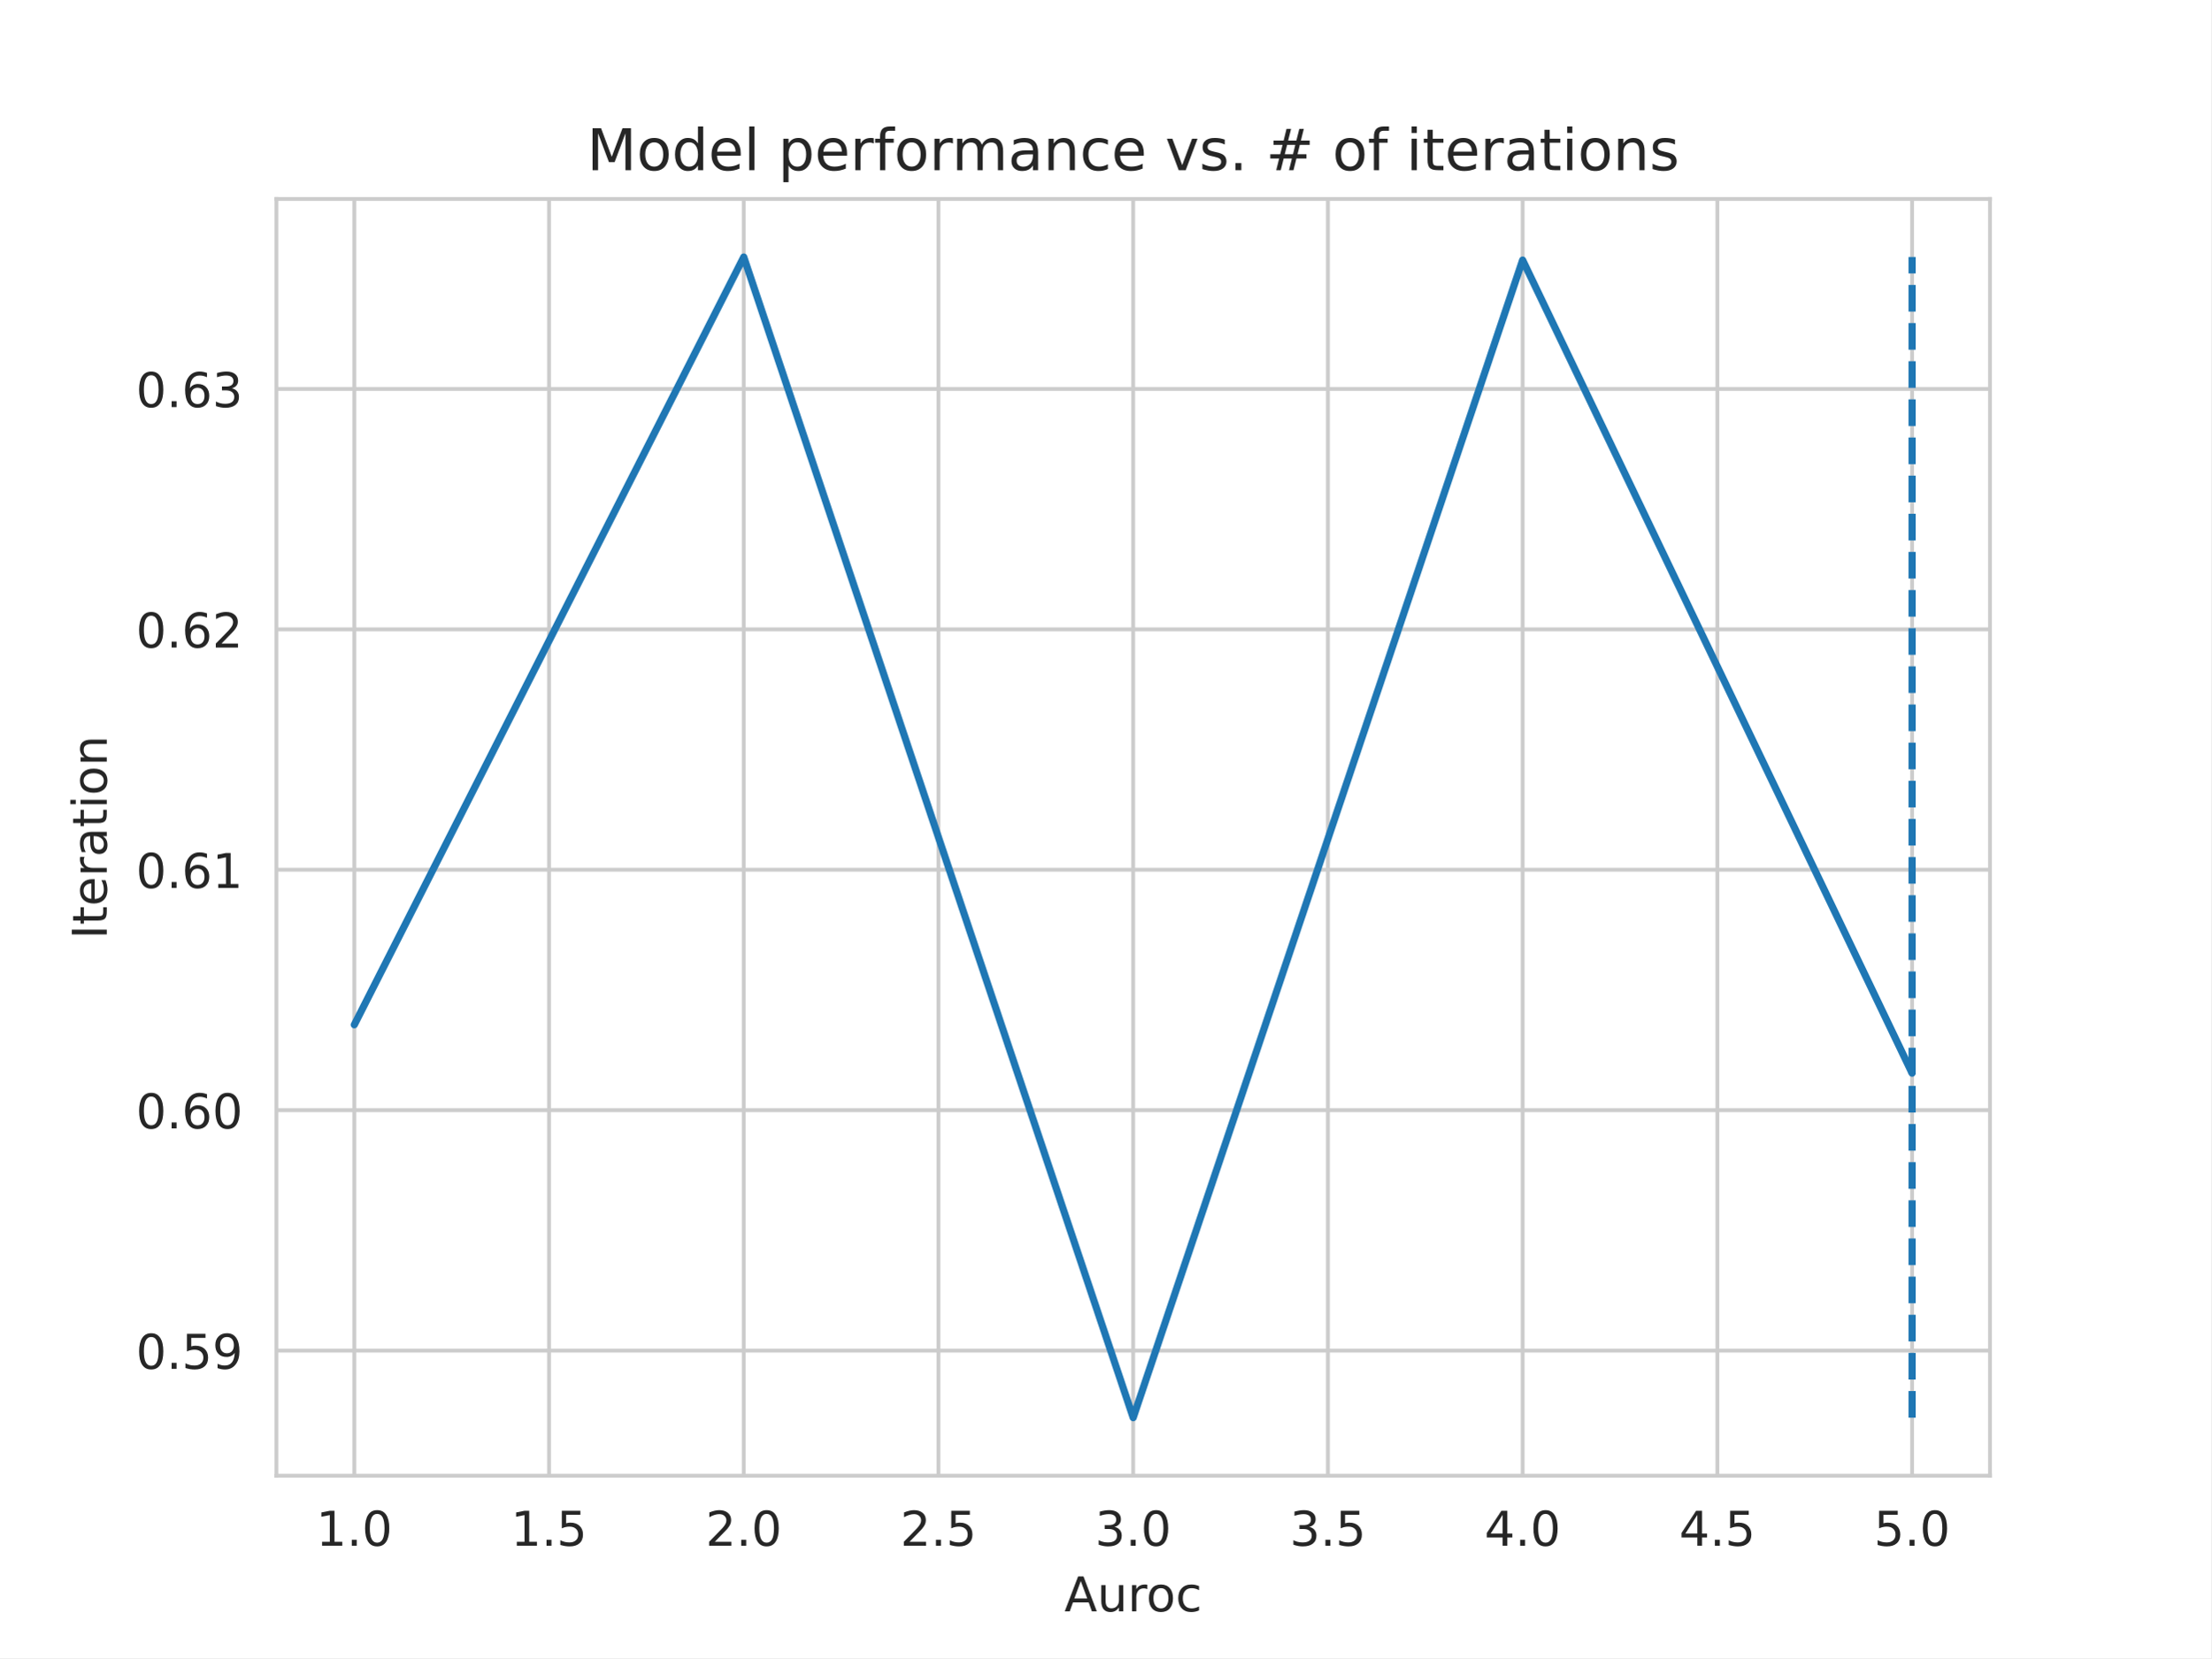
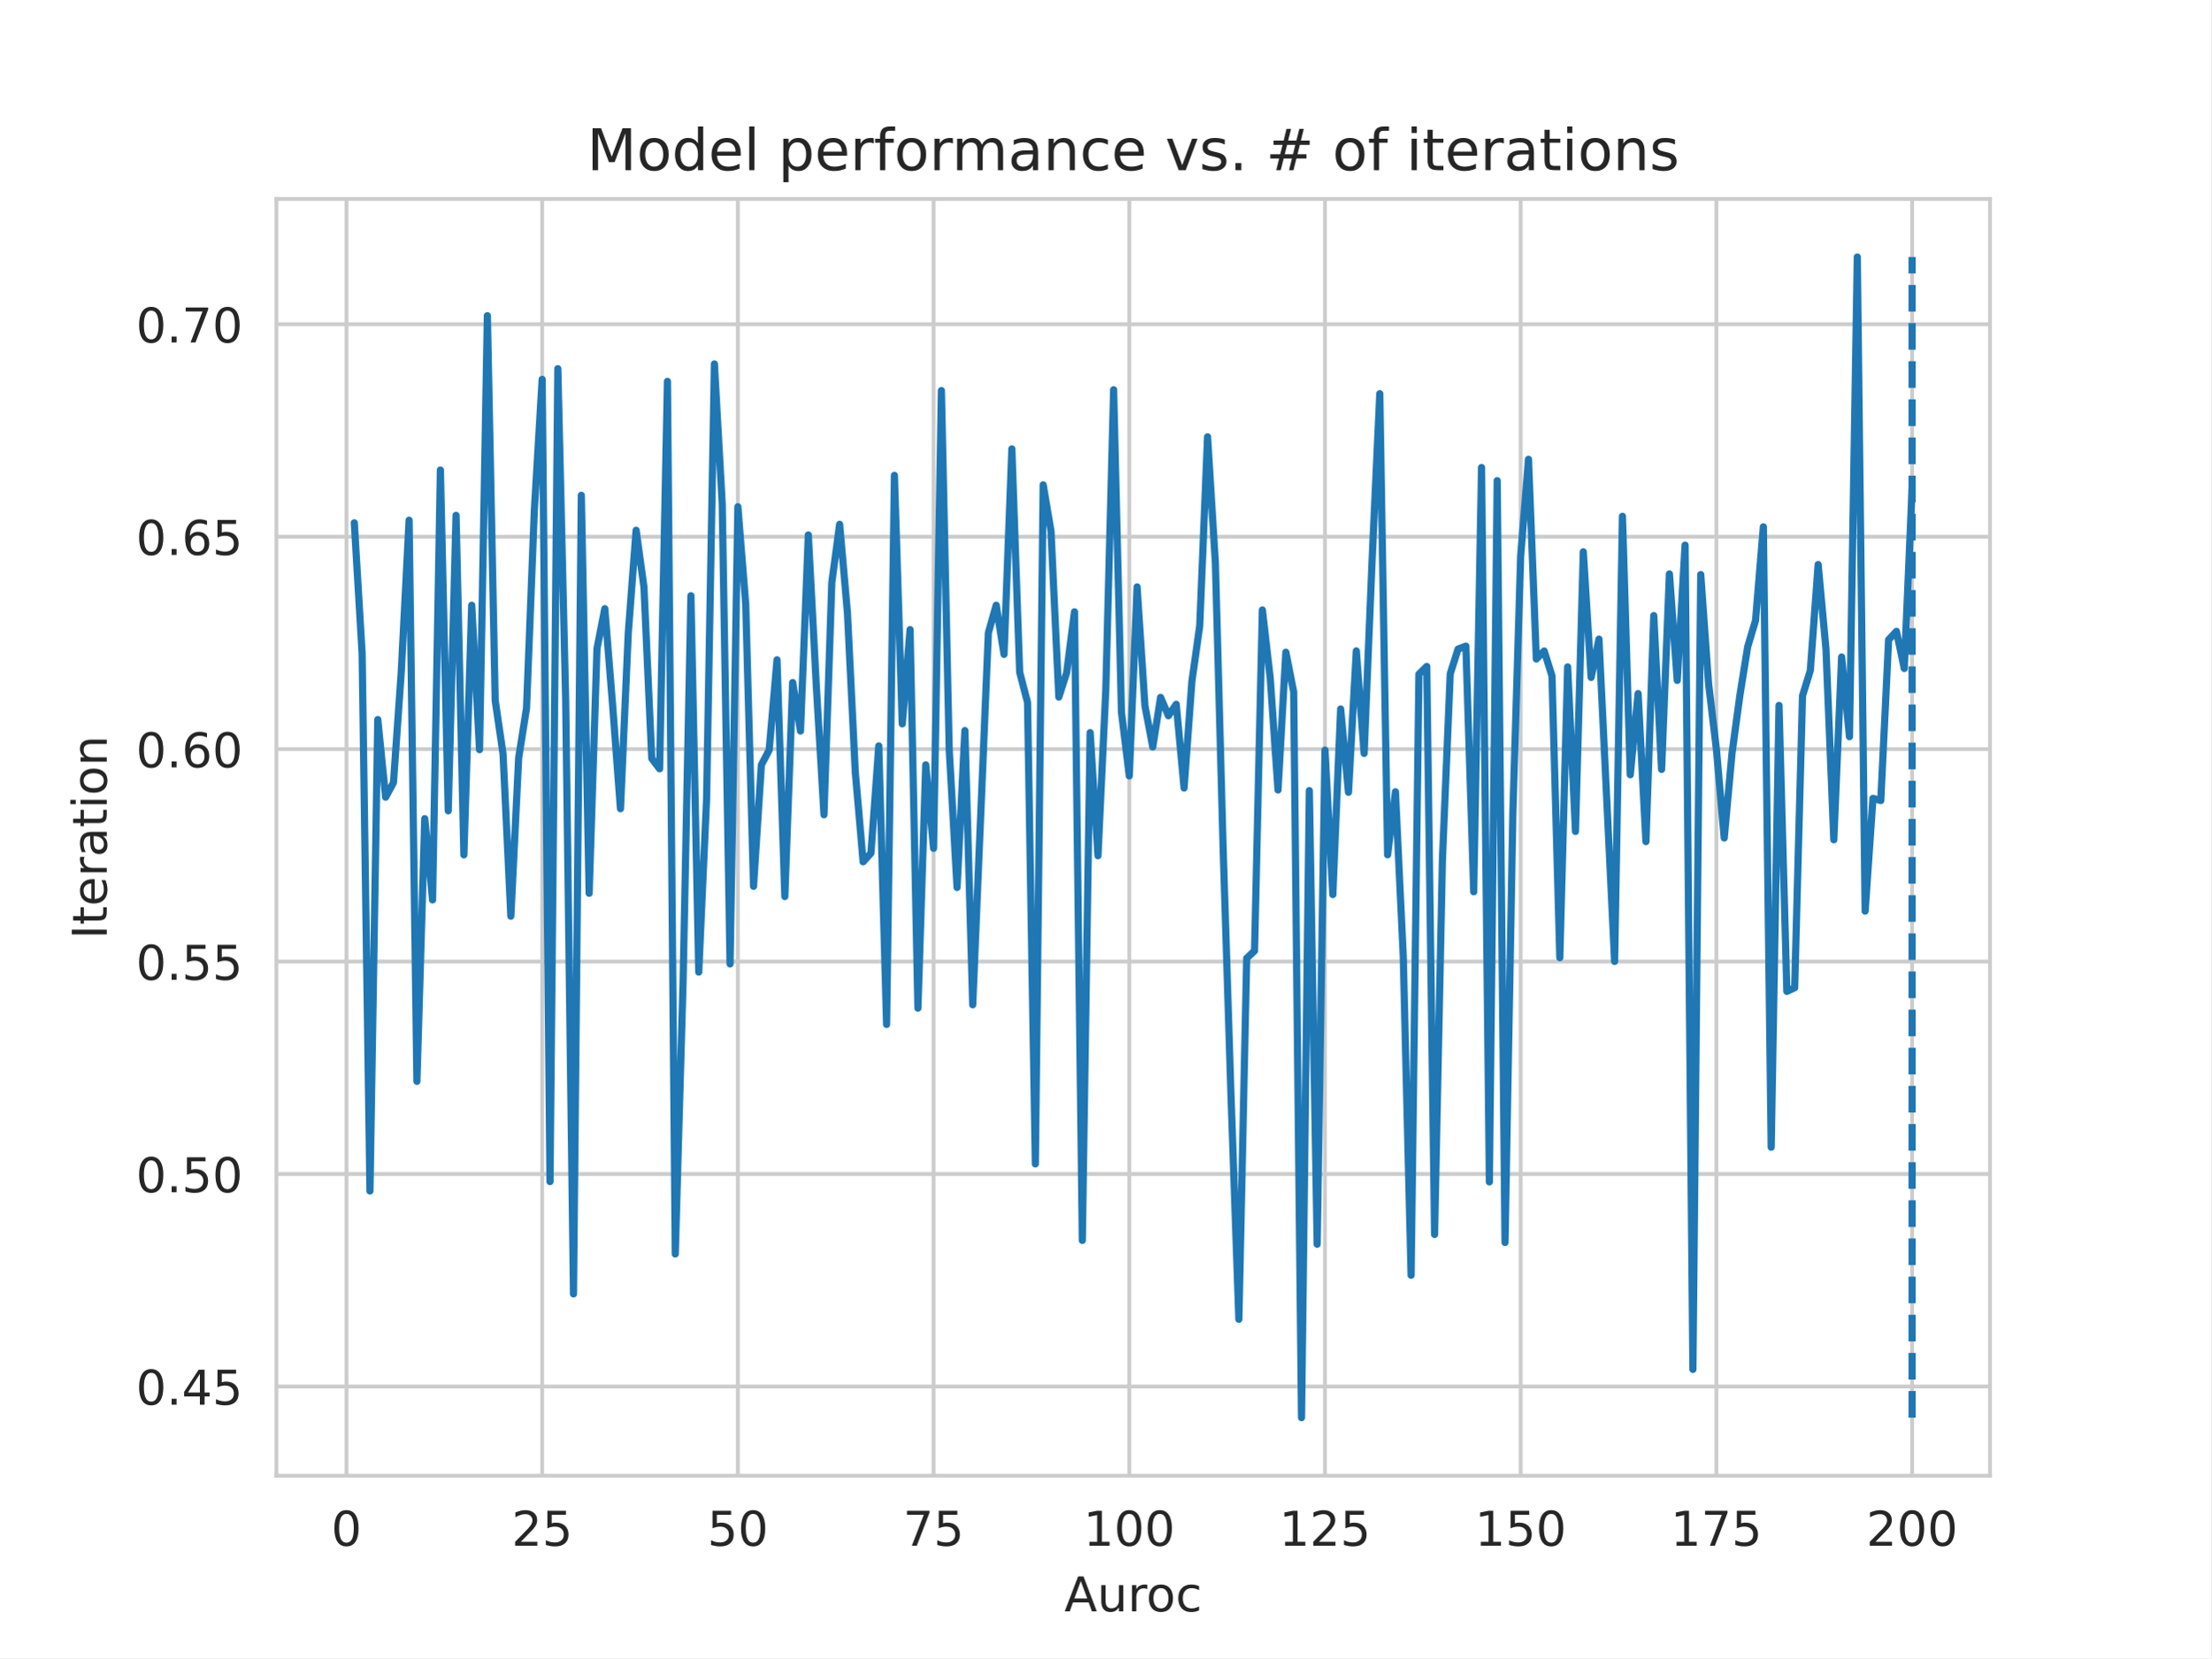
<svg xmlns="http://www.w3.org/2000/svg" xmlns:xlink="http://www.w3.org/1999/xlink" height="345.6pt" version="1.1" viewBox="0 0 460.8 345.6" width="460.8pt">
  <defs>
    <style type="text/css">*{stroke-linecap:butt;stroke-linejoin:round;}</style>
  </defs>
  <g id="figure_1">
    <g id="patch_1">
      <path d="M 0 345.6  L 460.8 345.6  L 460.8 0  L 0 0  z " style="fill:#ffffff;" />
    </g>
    <g id="axes_1">
      <g id="patch_2">
        <path d="M 57.6 307.584  L 414.72 307.584  L 414.72 41.472  L 57.6 41.472  z " style="fill:#ffffff;" />
      </g>
      <g id="matplotlib.axis_1">
        <g id="xtick_1">
          <g id="line2d_1">
-             <path clip-path="url(#p1c2219d568)" d="M 73.833 307.584  L 73.833 41.472  " style="fill:none;stroke:#cccccc;stroke-linecap:round;stroke-width:0.8;" />
+             <path clip-path="url(#pac26ec4b9d)" d="M 72.201 307.584  L 72.201 41.472  " style="fill:none;stroke:#cccccc;stroke-linecap:round;stroke-width:0.8;" />
          </g>
          <g id="text_1">
-             <g style="fill:#262626;" transform="translate(65.88116 322.1824)scale(0.1 -0.1)">
-               <defs>
-                 <path d="M 794 531  L 1825 531  L 1825 4091  L 703 3866  L 703 4441  L 1819 4666  L 2450 4666  L 2450 531  L 3481 531  L 3481 0  L 794 0  L 794 531  z " id="DejaVuSans-31" transform="scale(0.015625)" />
-                 <path d="M 684 794  L 1344 794  L 1344 0  L 684 0  L 684 794  z " id="DejaVuSans-2e" transform="scale(0.015625)" />
+             <g style="fill:#262626;" transform="translate(69.02005 322.1824)scale(0.1 -0.1)">
+               <defs>
                <path d="M 2034 4250  Q 1547 4250 1301 3770  Q 1056 3291 1056 2328  Q 1056 1369 1301 889  Q 1547 409 2034 409  Q 2525 409 2770 889  Q 3016 1369 3016 2328  Q 3016 3291 2770 3770  Q 2525 4250 2034 4250  z M 2034 4750  Q 2819 4750 3233 4129  Q 3647 3509 3647 2328  Q 3647 1150 3233 529  Q 2819 -91 2034 -91  Q 1250 -91 836 529  Q 422 1150 422 2328  Q 422 3509 836 4129  Q 1250 4750 2034 4750  z " id="DejaVuSans-30" transform="scale(0.015625)" />
              </defs>
-               <use xlink:href="#DejaVuSans-31" />
-               <use x="63.623" xlink:href="#DejaVuSans-2e" />
-               <use x="95.41" xlink:href="#DejaVuSans-30" />
+               <use xlink:href="#DejaVuSans-30" />
            </g>
          </g>
        </g>
        <g id="xtick_2">
          <g id="line2d_2">
-             <path clip-path="url(#p1c2219d568)" d="M 114.415 307.584  L 114.415 41.472  " style="fill:none;stroke:#cccccc;stroke-linecap:round;stroke-width:0.8;" />
+             <path clip-path="url(#pac26ec4b9d)" d="M 112.987 307.584  L 112.987 41.472  " style="fill:none;stroke:#cccccc;stroke-linecap:round;stroke-width:0.8;" />
          </g>
          <g id="text_2">
-             <g style="fill:#262626;" transform="translate(106.463 322.1824)scale(0.1 -0.1)">
-               <defs>
+             <g style="fill:#262626;" transform="translate(106.6245 322.1824)scale(0.1 -0.1)">
+               <defs>
+                 <path d="M 1228 531  L 3431 531  L 3431 0  L 469 0  L 469 531  Q 828 903 1448 1529  Q 2069 2156 2228 2338  Q 2531 2678 2651 2914  Q 2772 3150 2772 3378  Q 2772 3750 2511 3984  Q 2250 4219 1831 4219  Q 1534 4219 1204 4116  Q 875 4013 500 3803  L 500 4441  Q 881 4594 1212 4672  Q 1544 4750 1819 4750  Q 2544 4750 2975 4387  Q 3406 4025 3406 3419  Q 3406 3131 3298 2873  Q 3191 2616 2906 2266  Q 2828 2175 2409 1742  Q 1991 1309 1228 531  z " id="DejaVuSans-32" transform="scale(0.015625)" />
                <path d="M 691 4666  L 3169 4666  L 3169 4134  L 1269 4134  L 1269 2991  Q 1406 3038 1543 3061  Q 1681 3084 1819 3084  Q 2600 3084 3056 2656  Q 3513 2228 3513 1497  Q 3513 744 3044 326  Q 2575 -91 1722 -91  Q 1428 -91 1123 -41  Q 819 9 494 109  L 494 744  Q 775 591 1075 516  Q 1375 441 1709 441  Q 2250 441 2565 725  Q 2881 1009 2881 1497  Q 2881 1984 2565 2268  Q 2250 2553 1709 2553  Q 1456 2553 1204 2497  Q 953 2441 691 2322  L 691 4666  z " id="DejaVuSans-35" transform="scale(0.015625)" />
              </defs>
-               <use xlink:href="#DejaVuSans-31" />
-               <use x="63.623" xlink:href="#DejaVuSans-2e" />
-               <use x="95.41" xlink:href="#DejaVuSans-35" />
+               <use xlink:href="#DejaVuSans-32" />
+               <use x="63.623" xlink:href="#DejaVuSans-35" />
            </g>
          </g>
        </g>
        <g id="xtick_3">
          <g id="line2d_3">
-             <path clip-path="url(#p1c2219d568)" d="M 154.996 307.584  L 154.996 41.472  " style="fill:none;stroke:#cccccc;stroke-linecap:round;stroke-width:0.8;" />
+             <path clip-path="url(#pac26ec4b9d)" d="M 153.773 307.584  L 153.773 41.472  " style="fill:none;stroke:#cccccc;stroke-linecap:round;stroke-width:0.8;" />
          </g>
          <g id="text_3">
-             <g style="fill:#262626;" transform="translate(147.0448 322.1824)scale(0.1 -0.1)">
-               <defs>
-                 <path d="M 1228 531  L 3431 531  L 3431 0  L 469 0  L 469 531  Q 828 903 1448 1529  Q 2069 2156 2228 2338  Q 2531 2678 2651 2914  Q 2772 3150 2772 3378  Q 2772 3750 2511 3984  Q 2250 4219 1831 4219  Q 1534 4219 1204 4116  Q 875 4013 500 3803  L 500 4441  Q 881 4594 1212 4672  Q 1544 4750 1819 4750  Q 2544 4750 2975 4387  Q 3406 4025 3406 3419  Q 3406 3131 3298 2873  Q 3191 2616 2906 2266  Q 2828 2175 2409 1742  Q 1991 1309 1228 531  z " id="DejaVuSans-32" transform="scale(0.015625)" />
-               </defs>
-               <use xlink:href="#DejaVuSans-32" />
-               <use x="63.623" xlink:href="#DejaVuSans-2e" />
-               <use x="95.41" xlink:href="#DejaVuSans-30" />
+             <g style="fill:#262626;" transform="translate(147.4103 322.1824)scale(0.1 -0.1)">
+               <use xlink:href="#DejaVuSans-35" />
+               <use x="63.623" xlink:href="#DejaVuSans-30" />
            </g>
          </g>
        </g>
        <g id="xtick_4">
          <g id="line2d_4">
-             <path clip-path="url(#p1c2219d568)" d="M 195.578 307.584  L 195.578 41.472  " style="fill:none;stroke:#cccccc;stroke-linecap:round;stroke-width:0.8;" />
+             <path clip-path="url(#pac26ec4b9d)" d="M 194.559 307.584  L 194.559 41.472  " style="fill:none;stroke:#cccccc;stroke-linecap:round;stroke-width:0.8;" />
          </g>
          <g id="text_4">
-             <g style="fill:#262626;" transform="translate(187.6266 322.1824)scale(0.1 -0.1)">
-               <use xlink:href="#DejaVuSans-32" />
-               <use x="63.623" xlink:href="#DejaVuSans-2e" />
-               <use x="95.41" xlink:href="#DejaVuSans-35" />
+             <g style="fill:#262626;" transform="translate(188.196 322.1824)scale(0.1 -0.1)">
+               <defs>
+                 <path d="M 525 4666  L 3525 4666  L 3525 4397  L 1831 0  L 1172 0  L 2766 4134  L 525 4134  L 525 4666  z " id="DejaVuSans-37" transform="scale(0.015625)" />
+               </defs>
+               <use xlink:href="#DejaVuSans-37" />
+               <use x="63.623" xlink:href="#DejaVuSans-35" />
            </g>
          </g>
        </g>
        <g id="xtick_5">
          <g id="line2d_5">
-             <path clip-path="url(#p1c2219d568)" d="M 236.16 307.584  L 236.16 41.472  " style="fill:none;stroke:#cccccc;stroke-linecap:round;stroke-width:0.8;" />
+             <path clip-path="url(#pac26ec4b9d)" d="M 235.344 307.584  L 235.344 41.472  " style="fill:none;stroke:#cccccc;stroke-linecap:round;stroke-width:0.8;" />
          </g>
          <g id="text_5">
-             <g style="fill:#262626;" transform="translate(228.2084 322.1824)scale(0.1 -0.1)">
-               <defs>
-                 <path d="M 2597 2516  Q 3050 2419 3304 2112  Q 3559 1806 3559 1356  Q 3559 666 3084 287  Q 2609 -91 1734 -91  Q 1441 -91 1130 -33  Q 819 25 488 141  L 488 750  Q 750 597 1062 519  Q 1375 441 1716 441  Q 2309 441 2620 675  Q 2931 909 2931 1356  Q 2931 1769 2642 2001  Q 2353 2234 1838 2234  L 1294 2234  L 1294 2753  L 1863 2753  Q 2328 2753 2575 2939  Q 2822 3125 2822 3475  Q 2822 3834 2567 4026  Q 2313 4219 1838 4219  Q 1578 4219 1281 4162  Q 984 4106 628 3988  L 628 4550  Q 988 4650 1302 4700  Q 1616 4750 1894 4750  Q 2613 4750 3031 4423  Q 3450 4097 3450 3541  Q 3450 3153 3228 2886  Q 3006 2619 2597 2516  z " id="DejaVuSans-33" transform="scale(0.015625)" />
-               </defs>
-               <use xlink:href="#DejaVuSans-33" />
-               <use x="63.623" xlink:href="#DejaVuSans-2e" />
-               <use x="95.41" xlink:href="#DejaVuSans-30" />
+             <g style="fill:#262626;" transform="translate(225.8005 322.1824)scale(0.1 -0.1)">
+               <defs>
+                 <path d="M 794 531  L 1825 531  L 1825 4091  L 703 3866  L 703 4441  L 1819 4666  L 2450 4666  L 2450 531  L 3481 531  L 3481 0  L 794 0  L 794 531  z " id="DejaVuSans-31" transform="scale(0.015625)" />
+               </defs>
+               <use xlink:href="#DejaVuSans-31" />
+               <use x="63.623" xlink:href="#DejaVuSans-30" />
+               <use x="127.246" xlink:href="#DejaVuSans-30" />
            </g>
          </g>
        </g>
        <g id="xtick_6">
          <g id="line2d_6">
-             <path clip-path="url(#p1c2219d568)" d="M 276.742 307.584  L 276.742 41.472  " style="fill:none;stroke:#cccccc;stroke-linecap:round;stroke-width:0.8;" />
+             <path clip-path="url(#pac26ec4b9d)" d="M 276.13 307.584  L 276.13 41.472  " style="fill:none;stroke:#cccccc;stroke-linecap:round;stroke-width:0.8;" />
          </g>
          <g id="text_6">
-             <g style="fill:#262626;" transform="translate(268.7903 322.1824)scale(0.1 -0.1)">
-               <use xlink:href="#DejaVuSans-33" />
-               <use x="63.623" xlink:href="#DejaVuSans-2e" />
-               <use x="95.41" xlink:href="#DejaVuSans-35" />
+             <g style="fill:#262626;" transform="translate(266.5863 322.1824)scale(0.1 -0.1)">
+               <use xlink:href="#DejaVuSans-31" />
+               <use x="63.623" xlink:href="#DejaVuSans-32" />
+               <use x="127.246" xlink:href="#DejaVuSans-35" />
            </g>
          </g>
        </g>
        <g id="xtick_7">
          <g id="line2d_7">
-             <path clip-path="url(#p1c2219d568)" d="M 317.324 307.584  L 317.324 41.472  " style="fill:none;stroke:#cccccc;stroke-linecap:round;stroke-width:0.8;" />
+             <path clip-path="url(#pac26ec4b9d)" d="M 316.916 307.584  L 316.916 41.472  " style="fill:none;stroke:#cccccc;stroke-linecap:round;stroke-width:0.8;" />
          </g>
          <g id="text_7">
-             <g style="fill:#262626;" transform="translate(309.3721 322.1824)scale(0.1 -0.1)">
-               <defs>
-                 <path d="M 2419 4116  L 825 1625  L 2419 1625  L 2419 4116  z M 2253 4666  L 3047 4666  L 3047 1625  L 3713 1625  L 3713 1100  L 3047 1100  L 3047 0  L 2419 0  L 2419 1100  L 313 1100  L 313 1709  L 2253 4666  z " id="DejaVuSans-34" transform="scale(0.015625)" />
-               </defs>
-               <use xlink:href="#DejaVuSans-34" />
-               <use x="63.623" xlink:href="#DejaVuSans-2e" />
-               <use x="95.41" xlink:href="#DejaVuSans-30" />
+             <g style="fill:#262626;" transform="translate(307.372 322.1824)scale(0.1 -0.1)">
+               <use xlink:href="#DejaVuSans-31" />
+               <use x="63.623" xlink:href="#DejaVuSans-35" />
+               <use x="127.246" xlink:href="#DejaVuSans-30" />
            </g>
          </g>
        </g>
        <g id="xtick_8">
          <g id="line2d_8">
-             <path clip-path="url(#p1c2219d568)" d="M 357.905 307.584  L 357.905 41.472  " style="fill:none;stroke:#cccccc;stroke-linecap:round;stroke-width:0.8;" />
+             <path clip-path="url(#pac26ec4b9d)" d="M 357.702 307.584  L 357.702 41.472  " style="fill:none;stroke:#cccccc;stroke-linecap:round;stroke-width:0.8;" />
          </g>
          <g id="text_8">
-             <g style="fill:#262626;" transform="translate(349.9539 322.1824)scale(0.1 -0.1)">
-               <use xlink:href="#DejaVuSans-34" />
-               <use x="63.623" xlink:href="#DejaVuSans-2e" />
-               <use x="95.41" xlink:href="#DejaVuSans-35" />
+             <g style="fill:#262626;" transform="translate(348.1578 322.1824)scale(0.1 -0.1)">
+               <use xlink:href="#DejaVuSans-31" />
+               <use x="63.623" xlink:href="#DejaVuSans-37" />
+               <use x="127.246" xlink:href="#DejaVuSans-35" />
            </g>
          </g>
        </g>
        <g id="xtick_9">
          <g id="line2d_9">
-             <path clip-path="url(#p1c2219d568)" d="M 398.487 307.584  L 398.487 41.472  " style="fill:none;stroke:#cccccc;stroke-linecap:round;stroke-width:0.8;" />
+             <path clip-path="url(#pac26ec4b9d)" d="M 398.487 307.584  L 398.487 41.472  " style="fill:none;stroke:#cccccc;stroke-linecap:round;stroke-width:0.8;" />
          </g>
          <g id="text_9">
-             <g style="fill:#262626;" transform="translate(390.5357 322.1824)scale(0.1 -0.1)">
-               <use xlink:href="#DejaVuSans-35" />
-               <use x="63.623" xlink:href="#DejaVuSans-2e" />
-               <use x="95.41" xlink:href="#DejaVuSans-30" />
+             <g style="fill:#262626;" transform="translate(388.9435 322.1824)scale(0.1 -0.1)">
+               <use xlink:href="#DejaVuSans-32" />
+               <use x="63.623" xlink:href="#DejaVuSans-30" />
+               <use x="127.246" xlink:href="#DejaVuSans-30" />
            </g>
          </g>
        </g>
        <g id="text_10">
          <g style="fill:#262626;" transform="translate(221.8194 335.8606)scale(0.1 -0.1)">
            <defs>
              <path d="M 2188 4044  L 1331 1722  L 3047 1722  L 2188 4044  z M 1831 4666  L 2547 4666  L 4325 0  L 3669 0  L 3244 1197  L 1141 1197  L 716 0  L 50 0  L 1831 4666  z " id="DejaVuSans-41" transform="scale(0.015625)" />
              <path d="M 544 1381  L 544 3500  L 1119 3500  L 1119 1403  Q 1119 906 1312 657  Q 1506 409 1894 409  Q 2359 409 2629 706  Q 2900 1003 2900 1516  L 2900 3500  L 3475 3500  L 3475 0  L 2900 0  L 2900 538  Q 2691 219 2414 64  Q 2138 -91 1772 -91  Q 1169 -91 856 284  Q 544 659 544 1381  z M 1991 3584  L 1991 3584  z " id="DejaVuSans-75" transform="scale(0.015625)" />
              <path d="M 2631 2963  Q 2534 3019 2420 3045  Q 2306 3072 2169 3072  Q 1681 3072 1420 2755  Q 1159 2438 1159 1844  L 1159 0  L 581 0  L 581 3500  L 1159 3500  L 1159 2956  Q 1341 3275 1631 3429  Q 1922 3584 2338 3584  Q 2397 3584 2469 3576  Q 2541 3569 2628 3553  L 2631 2963  z " id="DejaVuSans-72" transform="scale(0.015625)" />
              <path d="M 1959 3097  Q 1497 3097 1228 2736  Q 959 2375 959 1747  Q 959 1119 1226 758  Q 1494 397 1959 397  Q 2419 397 2687 759  Q 2956 1122 2956 1747  Q 2956 2369 2687 2733  Q 2419 3097 1959 3097  z M 1959 3584  Q 2709 3584 3137 3096  Q 3566 2609 3566 1747  Q 3566 888 3137 398  Q 2709 -91 1959 -91  Q 1206 -91 779 398  Q 353 888 353 1747  Q 353 2609 779 3096  Q 1206 3584 1959 3584  z " id="DejaVuSans-6f" transform="scale(0.015625)" />
              <path d="M 3122 3366  L 3122 2828  Q 2878 2963 2633 3030  Q 2388 3097 2138 3097  Q 1578 3097 1268 2742  Q 959 2388 959 1747  Q 959 1106 1268 751  Q 1578 397 2138 397  Q 2388 397 2633 464  Q 2878 531 3122 666  L 3122 134  Q 2881 22 2623 -34  Q 2366 -91 2075 -91  Q 1284 -91 818 406  Q 353 903 353 1747  Q 353 2603 823 3093  Q 1294 3584 2113 3584  Q 2378 3584 2631 3529  Q 2884 3475 3122 3366  z " id="DejaVuSans-63" transform="scale(0.015625)" />
            </defs>
            <use xlink:href="#DejaVuSans-41" />
            <use x="68.408" xlink:href="#DejaVuSans-75" />
            <use x="131.787" xlink:href="#DejaVuSans-72" />
            <use x="170.65" xlink:href="#DejaVuSans-6f" />
            <use x="231.832" xlink:href="#DejaVuSans-63" />
          </g>
        </g>
      </g>
      <g id="matplotlib.axis_2">
        <g id="ytick_1">
          <g id="line2d_10">
-             <path clip-path="url(#p1c2219d568)" d="M 57.6 281.511  L 414.72 281.511  " style="fill:none;stroke:#cccccc;stroke-linecap:round;stroke-width:0.8;" />
+             <path clip-path="url(#pac26ec4b9d)" d="M 57.6 288.984  L 414.72 288.984  " style="fill:none;stroke:#cccccc;stroke-linecap:round;stroke-width:0.8;" />
          </g>
          <g id="text_11">
-             <g style="fill:#262626;" transform="translate(28.33438 285.3102)scale(0.1 -0.1)">
-               <defs>
-                 <path d="M 703 97  L 703 672  Q 941 559 1184 500  Q 1428 441 1663 441  Q 2288 441 2617 861  Q 2947 1281 2994 2138  Q 2813 1869 2534 1725  Q 2256 1581 1919 1581  Q 1219 1581 811 2004  Q 403 2428 403 3163  Q 403 3881 828 4315  Q 1253 4750 1959 4750  Q 2769 4750 3195 4129  Q 3622 3509 3622 2328  Q 3622 1225 3098 567  Q 2575 -91 1691 -91  Q 1453 -91 1209 -44  Q 966 3 703 97  z M 1959 2075  Q 2384 2075 2632 2365  Q 2881 2656 2881 3163  Q 2881 3666 2632 3958  Q 2384 4250 1959 4250  Q 1534 4250 1286 3958  Q 1038 3666 1038 3163  Q 1038 2656 1286 2365  Q 1534 2075 1959 2075  z " id="DejaVuSans-39" transform="scale(0.015625)" />
-               </defs>
-               <use xlink:href="#DejaVuSans-30" />
-               <use x="63.623" xlink:href="#DejaVuSans-2e" />
-               <use x="95.41" xlink:href="#DejaVuSans-35" />
-               <use x="159.033" xlink:href="#DejaVuSans-39" />
+             <g style="fill:#262626;" transform="translate(28.33438 292.7829)scale(0.1 -0.1)">
+               <defs>
+                 <path d="M 684 794  L 1344 794  L 1344 0  L 684 0  L 684 794  z " id="DejaVuSans-2e" transform="scale(0.015625)" />
+                 <path d="M 2419 4116  L 825 1625  L 2419 1625  L 2419 4116  z M 2253 4666  L 3047 4666  L 3047 1625  L 3713 1625  L 3713 1100  L 3047 1100  L 3047 0  L 2419 0  L 2419 1100  L 313 1100  L 313 1709  L 2253 4666  z " id="DejaVuSans-34" transform="scale(0.015625)" />
+               </defs>
+               <use xlink:href="#DejaVuSans-30" />
+               <use x="63.623" xlink:href="#DejaVuSans-2e" />
+               <use x="95.41" xlink:href="#DejaVuSans-34" />
+               <use x="159.033" xlink:href="#DejaVuSans-35" />
            </g>
          </g>
        </g>
        <g id="ytick_2">
          <g id="line2d_11">
-             <path clip-path="url(#p1c2219d568)" d="M 57.6 231.396  L 414.72 231.396  " style="fill:none;stroke:#cccccc;stroke-linecap:round;stroke-width:0.8;" />
+             <path clip-path="url(#pac26ec4b9d)" d="M 57.6 244.703  L 414.72 244.703  " style="fill:none;stroke:#cccccc;stroke-linecap:round;stroke-width:0.8;" />
          </g>
          <g id="text_12">
-             <g style="fill:#262626;" transform="translate(28.33438 235.1957)scale(0.1 -0.1)">
+             <g style="fill:#262626;" transform="translate(28.33438 248.5023)scale(0.1 -0.1)">
+               <use xlink:href="#DejaVuSans-30" />
+               <use x="63.623" xlink:href="#DejaVuSans-2e" />
+               <use x="95.41" xlink:href="#DejaVuSans-35" />
+               <use x="159.033" xlink:href="#DejaVuSans-30" />
+             </g>
+           </g>
+         </g>
+         <g id="ytick_3">
+           <g id="line2d_12">
+             <path clip-path="url(#pac26ec4b9d)" d="M 57.6 200.423  L 414.72 200.423  " style="fill:none;stroke:#cccccc;stroke-linecap:round;stroke-width:0.8;" />
+           </g>
+           <g id="text_13">
+             <g style="fill:#262626;" transform="translate(28.33438 204.2217)scale(0.1 -0.1)">
+               <use xlink:href="#DejaVuSans-30" />
+               <use x="63.623" xlink:href="#DejaVuSans-2e" />
+               <use x="95.41" xlink:href="#DejaVuSans-35" />
+               <use x="159.033" xlink:href="#DejaVuSans-35" />
+             </g>
+           </g>
+         </g>
+         <g id="ytick_4">
+           <g id="line2d_13">
+             <path clip-path="url(#pac26ec4b9d)" d="M 57.6 156.142  L 414.72 156.142  " style="fill:none;stroke:#cccccc;stroke-linecap:round;stroke-width:0.8;" />
+           </g>
+           <g id="text_14">
+             <g style="fill:#262626;" transform="translate(28.33438 159.9412)scale(0.1 -0.1)">
              <defs>
                <path d="M 2113 2584  Q 1688 2584 1439 2293  Q 1191 2003 1191 1497  Q 1191 994 1439 701  Q 1688 409 2113 409  Q 2538 409 2786 701  Q 3034 994 3034 1497  Q 3034 2003 2786 2293  Q 2538 2584 2113 2584  z M 3366 4563  L 3366 3988  Q 3128 4100 2886 4159  Q 2644 4219 2406 4219  Q 1781 4219 1451 3797  Q 1122 3375 1075 2522  Q 1259 2794 1537 2939  Q 1816 3084 2150 3084  Q 2853 3084 3261 2657  Q 3669 2231 3669 1497  Q 3669 778 3244 343  Q 2819 -91 2113 -91  Q 1303 -91 875 529  Q 447 1150 447 2328  Q 447 3434 972 4092  Q 1497 4750 2381 4750  Q 2619 4750 2861 4703  Q 3103 4656 3366 4563  z " id="DejaVuSans-36" transform="scale(0.015625)" />
              </defs>
              <use xlink:href="#DejaVuSans-30" />
              <use x="63.623" xlink:href="#DejaVuSans-2e" />
              <use x="95.41" xlink:href="#DejaVuSans-36" />
              <use x="159.033" xlink:href="#DejaVuSans-30" />
            </g>
          </g>
        </g>
-         <g id="ytick_3">
-           <g id="line2d_12">
-             <path clip-path="url(#p1c2219d568)" d="M 57.6 181.282  L 414.72 181.282  " style="fill:none;stroke:#cccccc;stroke-linecap:round;stroke-width:0.8;" />
-           </g>
-           <g id="text_13">
-             <g style="fill:#262626;" transform="translate(28.33438 185.0812)scale(0.1 -0.1)">
-               <use xlink:href="#DejaVuSans-30" />
-               <use x="63.623" xlink:href="#DejaVuSans-2e" />
-               <use x="95.41" xlink:href="#DejaVuSans-36" />
-               <use x="159.033" xlink:href="#DejaVuSans-31" />
-             </g>
-           </g>
-         </g>
-         <g id="ytick_4">
-           <g id="line2d_13">
-             <path clip-path="url(#p1c2219d568)" d="M 57.6 131.168  L 414.72 131.168  " style="fill:none;stroke:#cccccc;stroke-linecap:round;stroke-width:0.8;" />
-           </g>
-           <g id="text_14">
-             <g style="fill:#262626;" transform="translate(28.33438 134.9667)scale(0.1 -0.1)">
-               <use xlink:href="#DejaVuSans-30" />
-               <use x="63.623" xlink:href="#DejaVuSans-2e" />
-               <use x="95.41" xlink:href="#DejaVuSans-36" />
-               <use x="159.033" xlink:href="#DejaVuSans-32" />
-             </g>
-           </g>
-         </g>
        <g id="ytick_5">
          <g id="line2d_14">
-             <path clip-path="url(#p1c2219d568)" d="M 57.6 81.053  L 414.72 81.053  " style="fill:none;stroke:#cccccc;stroke-linecap:round;stroke-width:0.8;" />
+             <path clip-path="url(#pac26ec4b9d)" d="M 57.6 111.861  L 414.72 111.861  " style="fill:none;stroke:#cccccc;stroke-linecap:round;stroke-width:0.8;" />
          </g>
          <g id="text_15">
-             <g style="fill:#262626;" transform="translate(28.33438 84.85227)scale(0.1 -0.1)">
+             <g style="fill:#262626;" transform="translate(28.33438 115.6606)scale(0.1 -0.1)">
              <use xlink:href="#DejaVuSans-30" />
              <use x="63.623" xlink:href="#DejaVuSans-2e" />
              <use x="95.41" xlink:href="#DejaVuSans-36" />
-               <use x="159.033" xlink:href="#DejaVuSans-33" />
-             </g>
-           </g>
-         </g>
-         <g id="text_16">
+               <use x="159.033" xlink:href="#DejaVuSans-35" />
+             </g>
+           </g>
+         </g>
+         <g id="ytick_6">
+           <g id="line2d_15">
+             <path clip-path="url(#pac26ec4b9d)" d="M 57.6 67.581  L 414.72 67.581  " style="fill:none;stroke:#cccccc;stroke-linecap:round;stroke-width:0.8;" />
+           </g>
+           <g id="text_16">
+             <g style="fill:#262626;" transform="translate(28.33438 71.37997)scale(0.1 -0.1)">
+               <use xlink:href="#DejaVuSans-30" />
+               <use x="63.623" xlink:href="#DejaVuSans-2e" />
+               <use x="95.41" xlink:href="#DejaVuSans-37" />
+               <use x="159.033" xlink:href="#DejaVuSans-30" />
+             </g>
+           </g>
+         </g>
+         <g id="text_17">
          <g style="fill:#262626;" transform="translate(22.25469 195.7366)rotate(-90)scale(0.1 -0.1)">
            <defs>
              <path d="M 628 4666  L 1259 4666  L 1259 0  L 628 0  L 628 4666  z " id="DejaVuSans-49" transform="scale(0.015625)" />
              <path d="M 1172 4494  L 1172 3500  L 2356 3500  L 2356 3053  L 1172 3053  L 1172 1153  Q 1172 725 1289 603  Q 1406 481 1766 481  L 2356 481  L 2356 0  L 1766 0  Q 1100 0 847 248  Q 594 497 594 1153  L 594 3053  L 172 3053  L 172 3500  L 594 3500  L 594 4494  L 1172 4494  z " id="DejaVuSans-74" transform="scale(0.015625)" />
              <path d="M 3597 1894  L 3597 1613  L 953 1613  Q 991 1019 1311 708  Q 1631 397 2203 397  Q 2534 397 2845 478  Q 3156 559 3463 722  L 3463 178  Q 3153 47 2828 -22  Q 2503 -91 2169 -91  Q 1331 -91 842 396  Q 353 884 353 1716  Q 353 2575 817 3079  Q 1281 3584 2069 3584  Q 2775 3584 3186 3129  Q 3597 2675 3597 1894  z M 3022 2063  Q 3016 2534 2758 2815  Q 2500 3097 2075 3097  Q 1594 3097 1305 2825  Q 1016 2553 972 2059  L 3022 2063  z " id="DejaVuSans-65" transform="scale(0.015625)" />
              <path d="M 2194 1759  Q 1497 1759 1228 1600  Q 959 1441 959 1056  Q 959 750 1161 570  Q 1363 391 1709 391  Q 2188 391 2477 730  Q 2766 1069 2766 1631  L 2766 1759  L 2194 1759  z M 3341 1997  L 3341 0  L 2766 0  L 2766 531  Q 2569 213 2275 61  Q 1981 -91 1556 -91  Q 1019 -91 701 211  Q 384 513 384 1019  Q 384 1609 779 1909  Q 1175 2209 1959 2209  L 2766 2209  L 2766 2266  Q 2766 2663 2505 2880  Q 2244 3097 1772 3097  Q 1472 3097 1187 3025  Q 903 2953 641 2809  L 641 3341  Q 956 3463 1253 3523  Q 1550 3584 1831 3584  Q 2591 3584 2966 3190  Q 3341 2797 3341 1997  z " id="DejaVuSans-61" transform="scale(0.015625)" />
              <path d="M 603 3500  L 1178 3500  L 1178 0  L 603 0  L 603 3500  z M 603 4863  L 1178 4863  L 1178 4134  L 603 4134  L 603 4863  z " id="DejaVuSans-69" transform="scale(0.015625)" />
              <path d="M 3513 2113  L 3513 0  L 2938 0  L 2938 2094  Q 2938 2591 2744 2837  Q 2550 3084 2163 3084  Q 1697 3084 1428 2787  Q 1159 2491 1159 1978  L 1159 0  L 581 0  L 581 3500  L 1159 3500  L 1159 2956  Q 1366 3272 1645 3428  Q 1925 3584 2291 3584  Q 2894 3584 3203 3211  Q 3513 2838 3513 2113  z " id="DejaVuSans-6e" transform="scale(0.015625)" />
            </defs>
            <use xlink:href="#DejaVuSans-49" />
            <use x="29.492" xlink:href="#DejaVuSans-74" />
            <use x="68.701" xlink:href="#DejaVuSans-65" />
            <use x="130.225" xlink:href="#DejaVuSans-72" />
            <use x="171.338" xlink:href="#DejaVuSans-61" />
            <use x="232.617" xlink:href="#DejaVuSans-74" />
            <use x="271.826" xlink:href="#DejaVuSans-69" />
            <use x="299.609" xlink:href="#DejaVuSans-6f" />
            <use x="360.791" xlink:href="#DejaVuSans-6e" />
          </g>
        </g>
      </g>
      <g id="LineCollection_1">
-         <path clip-path="url(#p1c2219d568)" d="M 398.487 295.488  L 398.487 53.568  " style="fill:none;stroke:#1f77b4;stroke-dasharray:5.55,2.4;stroke-dashoffset:0;stroke-width:1.5;" />
-       </g>
-       <g id="line2d_15">
-         <path clip-path="url(#p1c2219d568)" d="M 73.833 213.596  L 154.996 53.568  L 236.16 295.488  L 317.324 54.205  L 398.487 223.68  " style="fill:none;stroke:#1f77b4;stroke-linecap:round;stroke-width:1.5;" />
+         <path clip-path="url(#pac26ec4b9d)" d="M 398.487 295.488  L 398.487 53.568  " style="fill:none;stroke:#1f77b4;stroke-dasharray:5.55,2.4;stroke-dashoffset:0;stroke-width:1.5;" />
+       </g>
+       <g id="line2d_16">
+         <path clip-path="url(#pac26ec4b9d)" d="M 73.833 108.971  L 75.464 136.203  L 77.096 248.241  L 78.727 149.971  L 80.358 166.158  L 81.99 163.128  L 83.621 140.026  L 85.253 108.422  L 86.884 225.38  L 88.516 170.634  L 90.147 187.57  L 91.778 97.968  L 93.41 168.998  L 95.041 107.41  L 96.673 178.187  L 98.304 126.143  L 99.936 156.252  L 101.567 65.798  L 103.198 145.998  L 104.83 157.14  L 106.461 190.966  L 108.093 157.926  L 109.724 147.636  L 111.356 106.365  L 112.987 79.07  L 114.618 246.281  L 116.25 76.841  L 117.881 145.781  L 119.513 269.694  L 121.144 103.233  L 122.776 186.191  L 124.407 135.197  L 126.038 126.866  L 127.67 147.014  L 129.301 168.566  L 130.933 131.875  L 132.564 110.521  L 134.196 122.367  L 135.827 158.083  L 137.458 160.251  L 139.09 79.483  L 140.721 261.375  L 142.353 204.61  L 143.984 124.164  L 145.616 202.616  L 147.247 166.549  L 148.879 75.851  L 150.51 105.037  L 152.141 200.911  L 153.773 105.615  L 155.404 125.894  L 157.036 184.742  L 158.667 159.423  L 160.299 156.324  L 161.93 137.526  L 163.561 186.865  L 165.193 142.259  L 166.824 152.37  L 168.456 111.496  L 170.087 142.375  L 171.719 169.821  L 173.35 121.439  L 174.981 109.28  L 176.613 127.786  L 178.244 160.916  L 179.876 179.632  L 181.507 177.814  L 183.139 155.471  L 184.77 213.527  L 186.401 99.07  L 188.033 150.879  L 189.664 131.227  L 191.296 210.135  L 192.927 159.41  L 194.559 176.819  L 196.19 81.398  L 197.821 156.288  L 199.453 184.982  L 201.084 152.271  L 202.716 209.431  L 205.979 131.882  L 207.61 126.143  L 209.241 136.385  L 210.873 93.559  L 212.504 140.119  L 214.136 146.394  L 215.767 242.595  L 217.399 101.051  L 219.03 110.705  L 220.661 145.291  L 222.293 140.196  L 223.924 127.518  L 225.556 258.545  L 227.187 152.697  L 228.819 178.365  L 230.45 143.803  L 232.081 81.231  L 233.713 148.397  L 235.344 161.727  L 236.976 122.328  L 238.607 147.107  L 240.239 155.695  L 241.87 145.35  L 243.501 149.187  L 245.133 146.792  L 246.764 164.245  L 248.396 142.016  L 250.027 130.435  L 251.659 91.04  L 253.29 117.371  L 254.921 177.36  L 256.553 228.616  L 258.184 274.979  L 259.816 199.719  L 261.447 198.193  L 263.079 127.128  L 264.71 141.251  L 266.341 164.656  L 267.973 135.938  L 269.604 144.181  L 271.236 295.488  L 272.867 164.79  L 274.499 259.338  L 276.13 156.345  L 277.761 186.457  L 279.393 147.773  L 281.024 165.138  L 282.656 135.667  L 284.287 157.031  L 285.919 117.442  L 287.55 82.051  L 289.181 178.173  L 290.813 165.033  L 292.444 199.352  L 294.076 265.804  L 295.707 140.522  L 297.339 138.897  L 298.97 257.296  L 300.601 179.302  L 302.233 140.45  L 303.864 135.285  L 305.496 134.675  L 307.127 185.873  L 308.759 97.438  L 310.39 246.349  L 312.021 100.181  L 313.653 258.974  L 315.284 169.583  L 316.916 115.877  L 318.547 95.723  L 320.179 137.358  L 321.81 135.685  L 323.441 140.89  L 325.073 199.611  L 326.704 138.996  L 328.336 173.295  L 329.967 115.007  L 331.599 141.194  L 333.23 133.211  L 336.493 200.393  L 338.124 107.61  L 339.756 161.48  L 341.387 144.566  L 343.019 175.415  L 344.65 128.305  L 346.282 160.371  L 347.913 119.621  L 349.544 141.818  L 351.176 113.619  L 352.807 285.434  L 354.439 119.752  L 356.07 142.468  L 357.702 156.146  L 359.333 174.667  L 360.964 156.963  L 362.596 144.937  L 364.227 134.797  L 365.859 129.328  L 367.49 109.803  L 369.122 239.118  L 370.753 147.023  L 372.384 206.635  L 374.016 205.87  L 375.647 145.052  L 377.279 139.729  L 378.91 117.66  L 380.542 135.316  L 382.173 175.032  L 383.804 136.938  L 385.436 153.541  L 387.067 53.568  L 388.699 189.905  L 390.33 166.404  L 391.962 166.859  L 393.593 133.344  L 395.224 131.59  L 396.856 139.322  L 398.487 101.903  L 398.487 101.903  " style="fill:none;stroke:#1f77b4;stroke-linecap:round;stroke-width:1.5;" />
      </g>
      <g id="patch_3">
        <path d="M 57.6 307.584  L 57.6 41.472  " style="fill:none;stroke:#cccccc;stroke-linecap:square;stroke-linejoin:miter;stroke-width:0.8;" />
      </g>
      <g id="patch_4">
        <path d="M 414.72 307.584  L 414.72 41.472  " style="fill:none;stroke:#cccccc;stroke-linecap:square;stroke-linejoin:miter;stroke-width:0.8;" />
      </g>
      <g id="patch_5">
        <path d="M 57.6 307.584  L 414.72 307.584  " style="fill:none;stroke:#cccccc;stroke-linecap:square;stroke-linejoin:miter;stroke-width:0.8;" />
      </g>
      <g id="patch_6">
        <path d="M 57.6 41.472  L 414.72 41.472  " style="fill:none;stroke:#cccccc;stroke-linecap:square;stroke-linejoin:miter;stroke-width:0.8;" />
      </g>
-       <g id="text_17">
+       <g id="text_18">
        <g style="fill:#262626;" transform="translate(122.3147 35.472)scale(0.12 -0.12)">
          <defs>
            <path d="M 628 4666  L 1569 4666  L 2759 1491  L 3956 4666  L 4897 4666  L 4897 0  L 4281 0  L 4281 4097  L 3078 897  L 2444 897  L 1241 4097  L 1241 0  L 628 0  L 628 4666  z " id="DejaVuSans-4d" transform="scale(0.015625)" />
            <path d="M 2906 2969  L 2906 4863  L 3481 4863  L 3481 0  L 2906 0  L 2906 525  Q 2725 213 2448 61  Q 2172 -91 1784 -91  Q 1150 -91 751 415  Q 353 922 353 1747  Q 353 2572 751 3078  Q 1150 3584 1784 3584  Q 2172 3584 2448 3432  Q 2725 3281 2906 2969  z M 947 1747  Q 947 1113 1208 752  Q 1469 391 1925 391  Q 2381 391 2643 752  Q 2906 1113 2906 1747  Q 2906 2381 2643 2742  Q 2381 3103 1925 3103  Q 1469 3103 1208 2742  Q 947 2381 947 1747  z " id="DejaVuSans-64" transform="scale(0.015625)" />
            <path d="M 603 4863  L 1178 4863  L 1178 0  L 603 0  L 603 4863  z " id="DejaVuSans-6c" transform="scale(0.015625)" />
            <path id="DejaVuSans-20" transform="scale(0.015625)" />
            <path d="M 1159 525  L 1159 -1331  L 581 -1331  L 581 3500  L 1159 3500  L 1159 2969  Q 1341 3281 1617 3432  Q 1894 3584 2278 3584  Q 2916 3584 3314 3078  Q 3713 2572 3713 1747  Q 3713 922 3314 415  Q 2916 -91 2278 -91  Q 1894 -91 1617 61  Q 1341 213 1159 525  z M 3116 1747  Q 3116 2381 2855 2742  Q 2594 3103 2138 3103  Q 1681 3103 1420 2742  Q 1159 2381 1159 1747  Q 1159 1113 1420 752  Q 1681 391 2138 391  Q 2594 391 2855 752  Q 3116 1113 3116 1747  z " id="DejaVuSans-70" transform="scale(0.015625)" />
            <path d="M 2375 4863  L 2375 4384  L 1825 4384  Q 1516 4384 1395 4259  Q 1275 4134 1275 3809  L 1275 3500  L 2222 3500  L 2222 3053  L 1275 3053  L 1275 0  L 697 0  L 697 3053  L 147 3053  L 147 3500  L 697 3500  L 697 3744  Q 697 4328 969 4595  Q 1241 4863 1831 4863  L 2375 4863  z " id="DejaVuSans-66" transform="scale(0.015625)" />
            <path d="M 3328 2828  Q 3544 3216 3844 3400  Q 4144 3584 4550 3584  Q 5097 3584 5394 3201  Q 5691 2819 5691 2113  L 5691 0  L 5113 0  L 5113 2094  Q 5113 2597 4934 2840  Q 4756 3084 4391 3084  Q 3944 3084 3684 2787  Q 3425 2491 3425 1978  L 3425 0  L 2847 0  L 2847 2094  Q 2847 2600 2669 2842  Q 2491 3084 2119 3084  Q 1678 3084 1418 2786  Q 1159 2488 1159 1978  L 1159 0  L 581 0  L 581 3500  L 1159 3500  L 1159 2956  Q 1356 3278 1631 3431  Q 1906 3584 2284 3584  Q 2666 3584 2933 3390  Q 3200 3197 3328 2828  z " id="DejaVuSans-6d" transform="scale(0.015625)" />
            <path d="M 191 3500  L 800 3500  L 1894 563  L 2988 3500  L 3597 3500  L 2284 0  L 1503 0  L 191 3500  z " id="DejaVuSans-76" transform="scale(0.015625)" />
            <path d="M 2834 3397  L 2834 2853  Q 2591 2978 2328 3040  Q 2066 3103 1784 3103  Q 1356 3103 1142 2972  Q 928 2841 928 2578  Q 928 2378 1081 2264  Q 1234 2150 1697 2047  L 1894 2003  Q 2506 1872 2764 1633  Q 3022 1394 3022 966  Q 3022 478 2636 193  Q 2250 -91 1575 -91  Q 1294 -91 989 -36  Q 684 19 347 128  L 347 722  Q 666 556 975 473  Q 1284 391 1588 391  Q 1994 391 2212 530  Q 2431 669 2431 922  Q 2431 1156 2273 1281  Q 2116 1406 1581 1522  L 1381 1569  Q 847 1681 609 1914  Q 372 2147 372 2553  Q 372 3047 722 3315  Q 1072 3584 1716 3584  Q 2034 3584 2315 3537  Q 2597 3491 2834 3397  z " id="DejaVuSans-73" transform="scale(0.015625)" />
            <path d="M 3272 2816  L 2363 2816  L 2100 1772  L 3016 1772  L 3272 2816  z M 2803 4594  L 2478 3297  L 3391 3297  L 3719 4594  L 4219 4594  L 3897 3297  L 4872 3297  L 4872 2816  L 3775 2816  L 3519 1772  L 4513 1772  L 4513 1294  L 3397 1294  L 3072 0  L 2572 0  L 2894 1294  L 1978 1294  L 1656 0  L 1153 0  L 1478 1294  L 494 1294  L 494 1772  L 1594 1772  L 1856 2816  L 850 2816  L 850 3297  L 1978 3297  L 2297 4594  L 2803 4594  z " id="DejaVuSans-23" transform="scale(0.015625)" />
          </defs>
          <use xlink:href="#DejaVuSans-4d" />
          <use x="86.279" xlink:href="#DejaVuSans-6f" />
          <use x="147.461" xlink:href="#DejaVuSans-64" />
          <use x="210.938" xlink:href="#DejaVuSans-65" />
          <use x="272.461" xlink:href="#DejaVuSans-6c" />
          <use x="300.244" xlink:href="#DejaVuSans-20" />
          <use x="332.031" xlink:href="#DejaVuSans-70" />
          <use x="395.508" xlink:href="#DejaVuSans-65" />
          <use x="457.031" xlink:href="#DejaVuSans-72" />
          <use x="498.145" xlink:href="#DejaVuSans-66" />
          <use x="533.35" xlink:href="#DejaVuSans-6f" />
          <use x="594.531" xlink:href="#DejaVuSans-72" />
          <use x="633.895" xlink:href="#DejaVuSans-6d" />
          <use x="731.307" xlink:href="#DejaVuSans-61" />
          <use x="792.586" xlink:href="#DejaVuSans-6e" />
          <use x="855.965" xlink:href="#DejaVuSans-63" />
          <use x="910.945" xlink:href="#DejaVuSans-65" />
          <use x="972.469" xlink:href="#DejaVuSans-20" />
          <use x="1004.256" xlink:href="#DejaVuSans-76" />
          <use x="1063.436" xlink:href="#DejaVuSans-73" />
          <use x="1115.535" xlink:href="#DejaVuSans-2e" />
          <use x="1147.322" xlink:href="#DejaVuSans-20" />
          <use x="1179.109" xlink:href="#DejaVuSans-23" />
          <use x="1262.898" xlink:href="#DejaVuSans-20" />
          <use x="1294.686" xlink:href="#DejaVuSans-6f" />
          <use x="1355.867" xlink:href="#DejaVuSans-66" />
          <use x="1391.072" xlink:href="#DejaVuSans-20" />
          <use x="1422.859" xlink:href="#DejaVuSans-69" />
          <use x="1450.643" xlink:href="#DejaVuSans-74" />
          <use x="1489.852" xlink:href="#DejaVuSans-65" />
          <use x="1551.375" xlink:href="#DejaVuSans-72" />
          <use x="1592.488" xlink:href="#DejaVuSans-61" />
          <use x="1653.768" xlink:href="#DejaVuSans-74" />
          <use x="1692.977" xlink:href="#DejaVuSans-69" />
          <use x="1720.76" xlink:href="#DejaVuSans-6f" />
          <use x="1781.941" xlink:href="#DejaVuSans-6e" />
          <use x="1845.32" xlink:href="#DejaVuSans-73" />
        </g>
      </g>
    </g>
  </g>
  <defs>
-     <clipPath id="p1c2219d568">
+     <clipPath id="pac26ec4b9d">
      <rect height="266.112" width="357.12" x="57.6" y="41.472" />
    </clipPath>
  </defs>
</svg>
